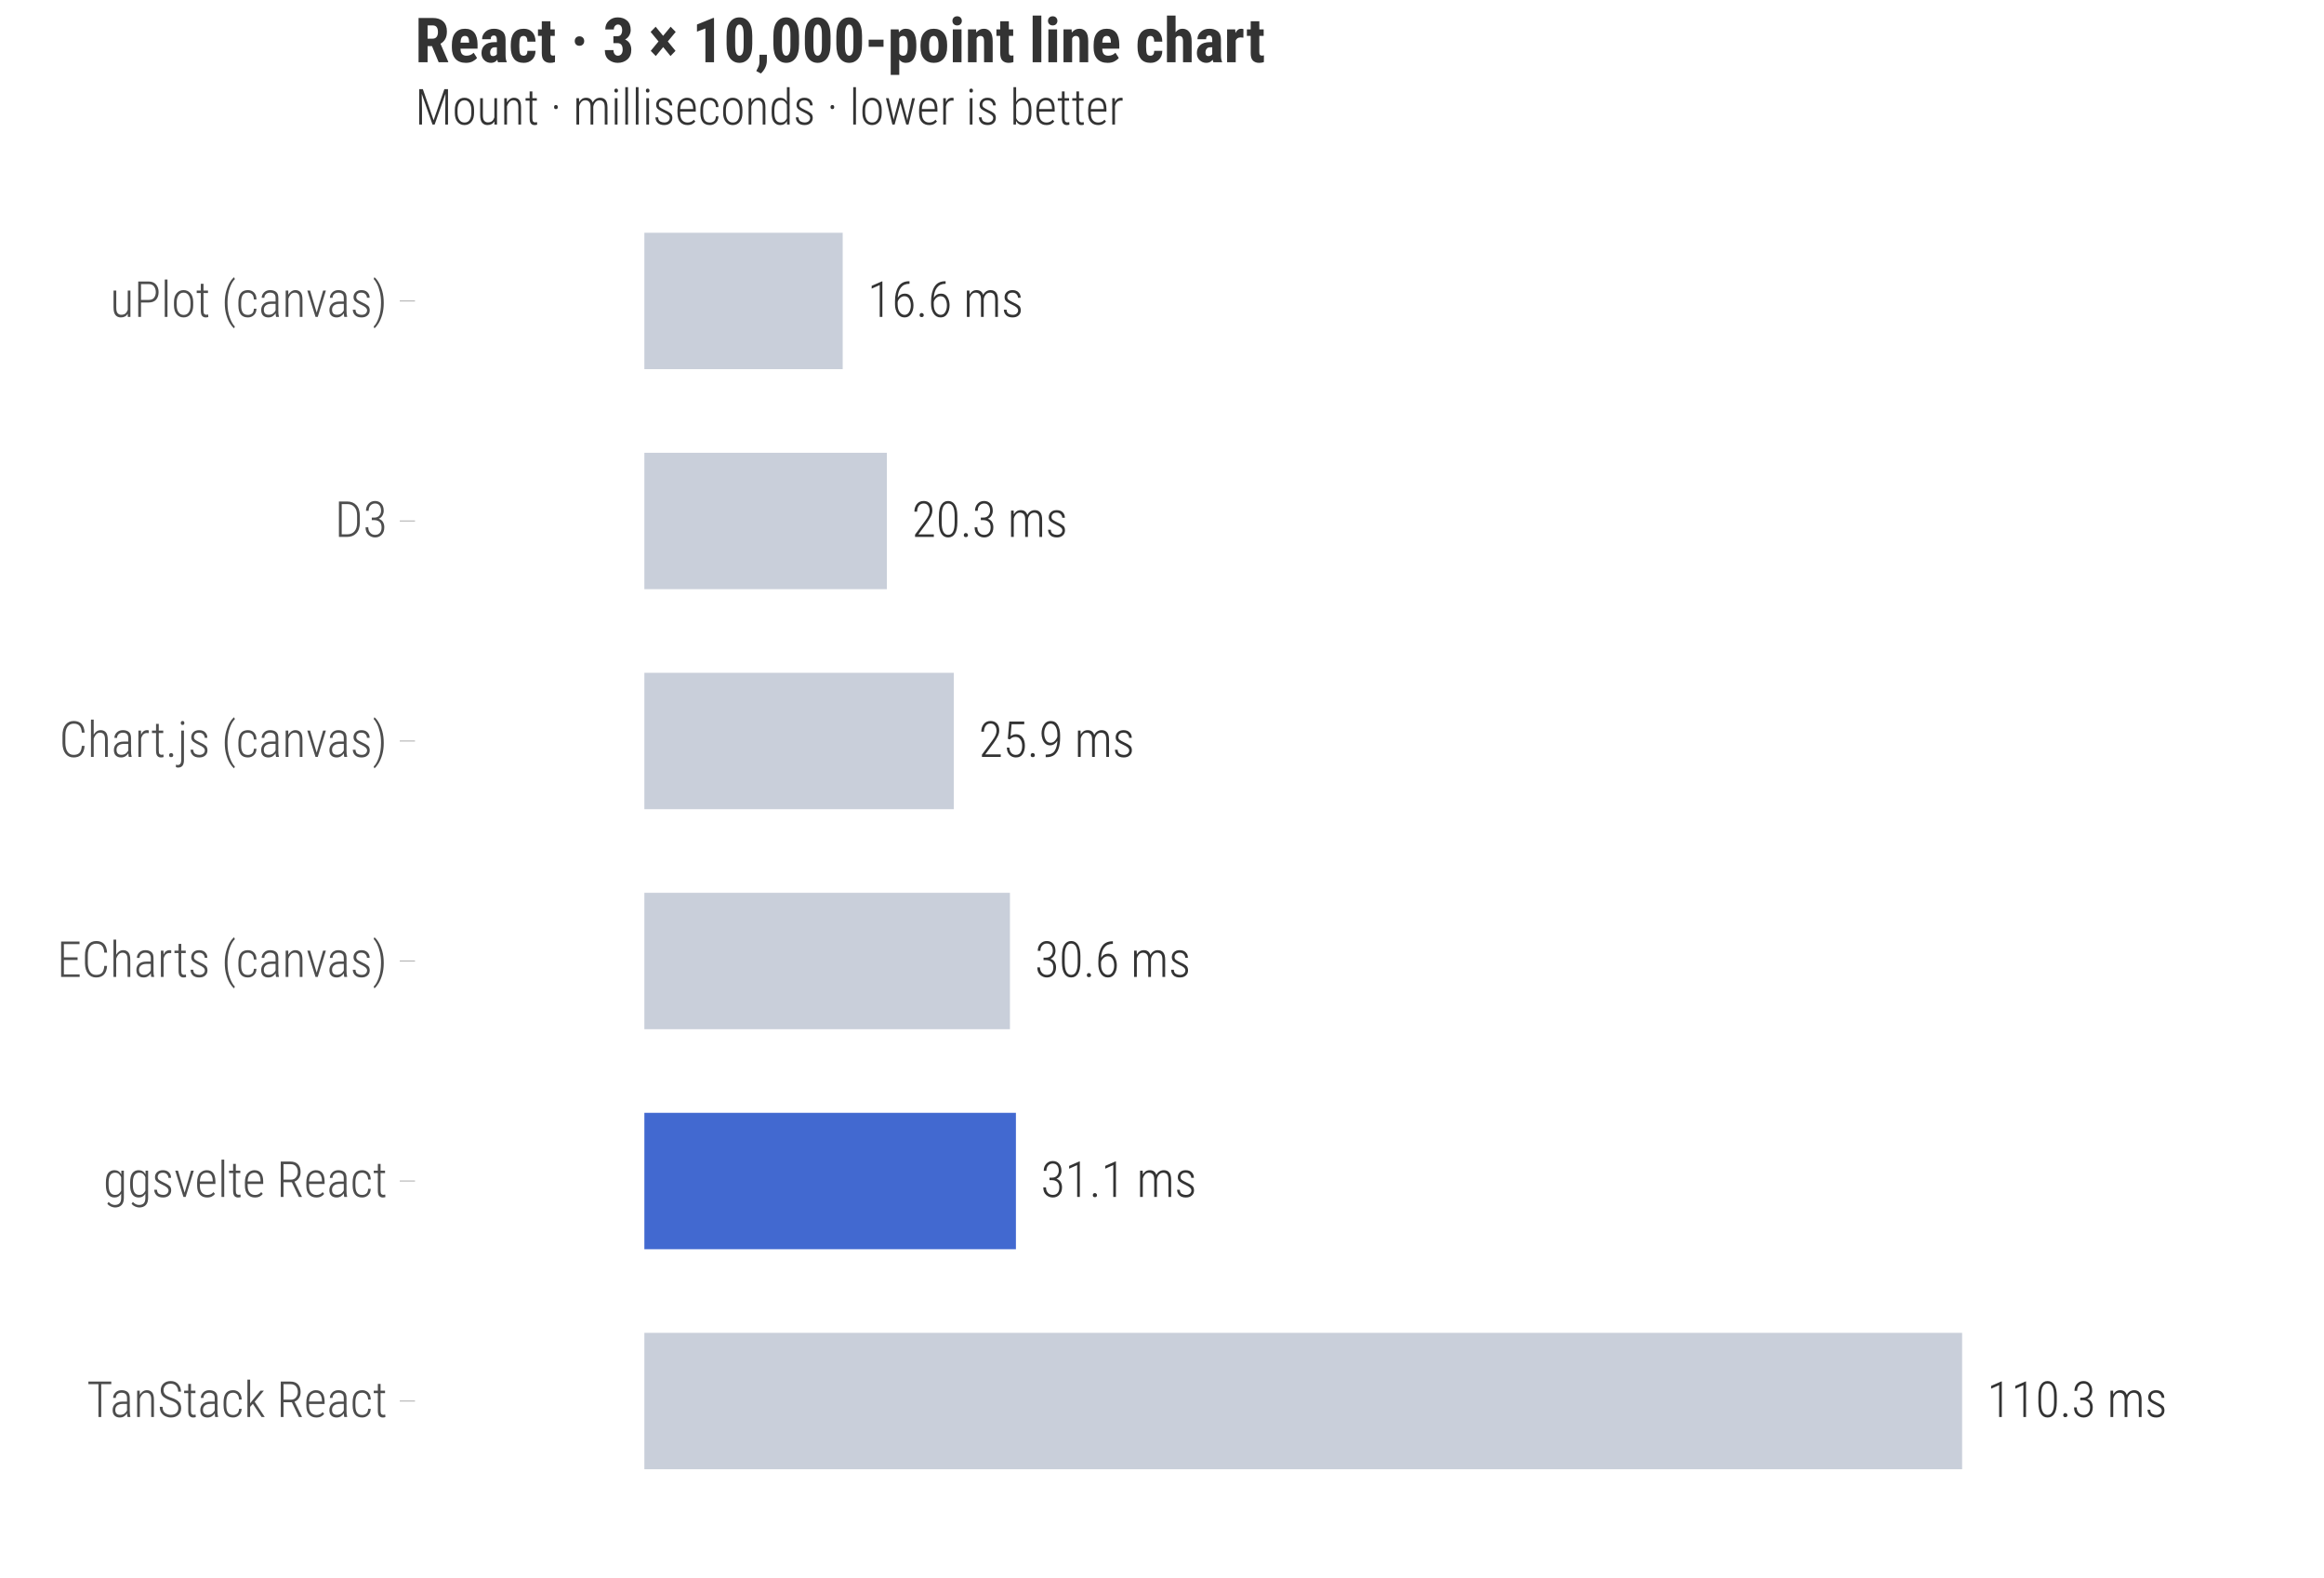
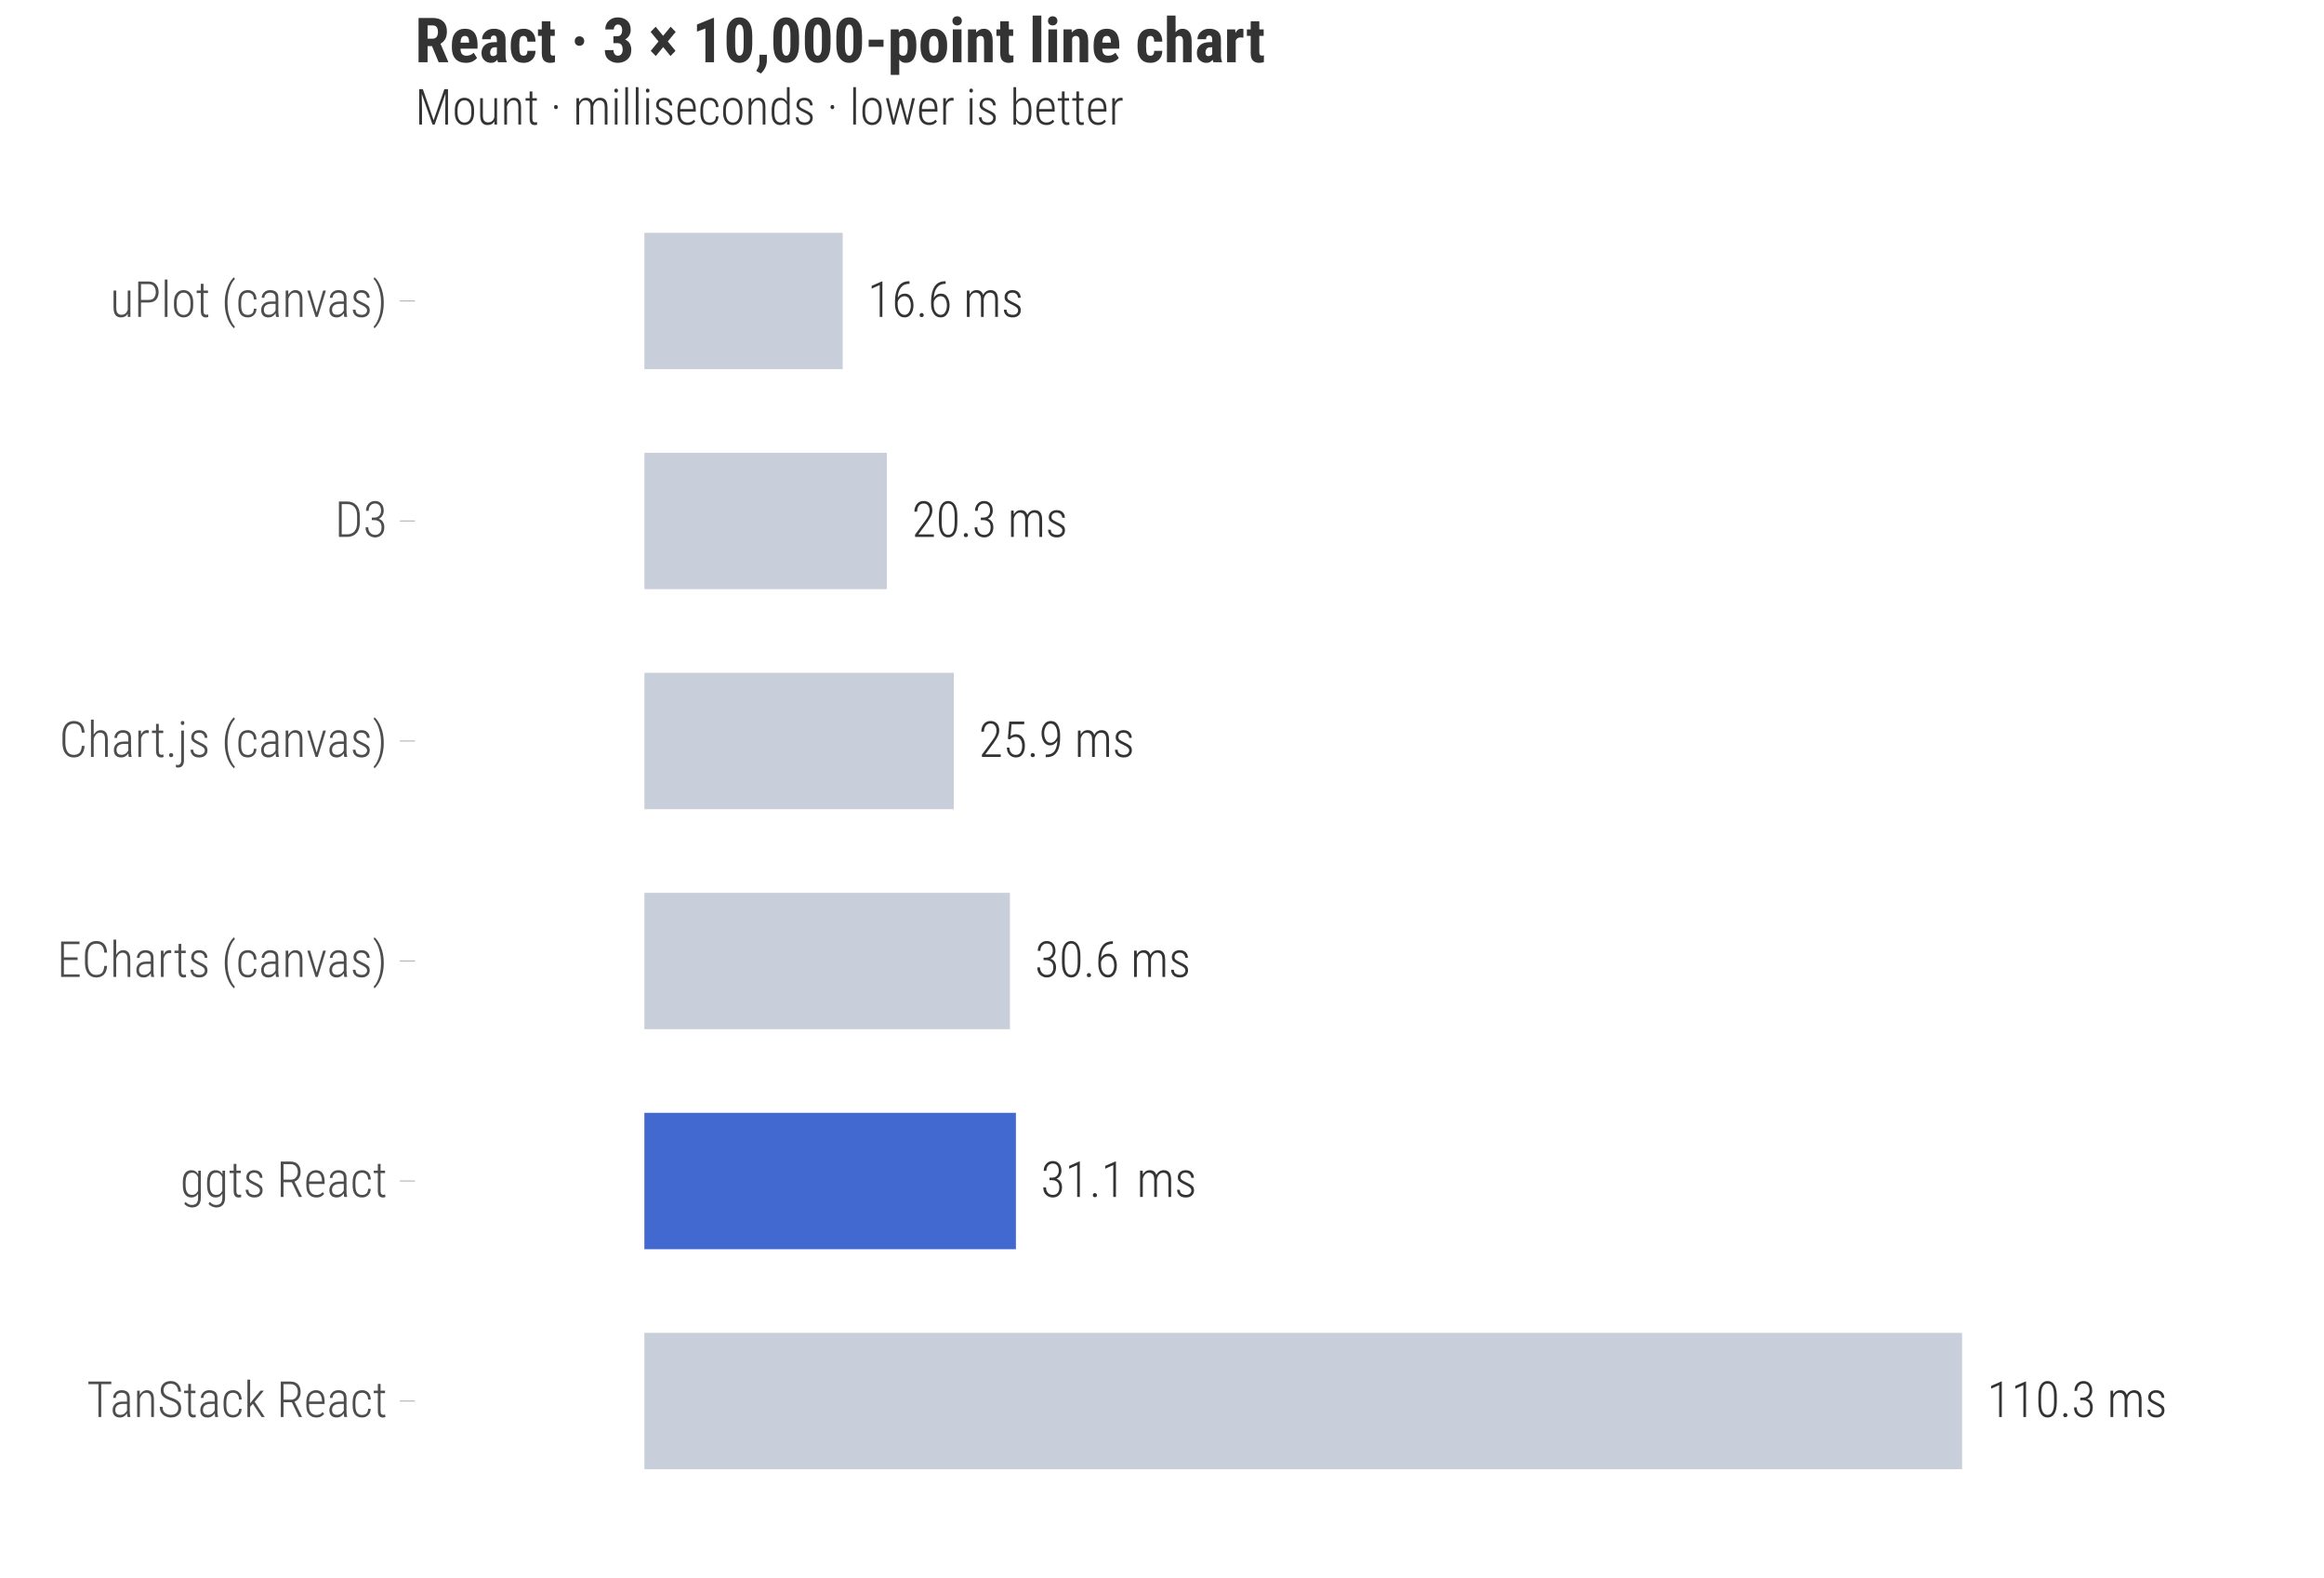
- <svg xmlns="http://www.w3.org/2000/svg" width="560" height="380" viewBox="0 0 560 380" role="img" aria-label="React · 3 × 10,000-point line chart. Mount · milliseconds · lower is better. uPlot (canvas): 16.6 ms; D3: 20.3 ms; Chart.js (canvas): 25.9 ms; ECharts (canvas): 30.6 ms; ggsvelte React: 31.1 ms; TanStack React: 110.3 ms." class="gg-plot" font-family="&quot;Roboto Condensed&quot;, &quot;Arial Narrow&quot;, Arial, sans-serif" font-size="11" font-weight="300" text-rendering="optimizeLegibility" shape-rendering="geometricPrecision">
+ <svg xmlns="http://www.w3.org/2000/svg" width="560" height="380" viewBox="0 0 560 380" role="img" aria-label="React · 3 × 10,000-point line chart. Mount · milliseconds · lower is better. uPlot (canvas): 16.6 ms; D3: 20.3 ms; Chart.js (canvas): 25.9 ms; ECharts (canvas): 30.6 ms; ggts React: 31.1 ms; TanStack React: 110.3 ms." class="gg-plot" font-family="&quot;Roboto Condensed&quot;, &quot;Arial Narrow&quot;, Arial, sans-serif" font-size="11" font-weight="300" text-rendering="optimizeLegibility" shape-rendering="geometricPrecision">
  <rect class="gg-paper" width="560" height="380" fill="var(--gg-paper, #ffffff)" />
  <text class="gg-title" x="100" y="15" font-size="15" font-weight="700" fill="var(--gg-ink, #333333)">React · 3 × 10,000-point line chart</text>
  <text class="gg-subtitle" x="100" y="30" font-size="12" font-weight="300" fill="var(--gg-ink, #333333)">Mount · milliseconds · lower is better</text>
  <defs>
    <clipPath id="gg-clip-0">
      <rect width="456" height="318" />
    </clipPath>
  </defs>
  <g class="gg-panel" data-panel="0" transform="translate(100,46)">
    <rect class="gg-panel-background" width="456" height="318" fill="var(--gg-panel, #ffffff)" />
    <g class="gg-grid" stroke="var(--gg-grid, transparent)" stroke-width="0.25" vector-effect="non-scaling-stroke">
      <line x1="55.27" y1="0" x2="55.27" y2="318" />
      <line x1="112.85" y1="0" x2="112.85" y2="318" />
      <line x1="170.42" y1="0" x2="170.42" y2="318" />
      <line x1="228" y1="0" x2="228" y2="318" />
      <line x1="285.58" y1="0" x2="285.58" y2="318" />
      <line x1="343.15" y1="0" x2="343.15" y2="318" />
      <line x1="400.73" y1="0" x2="400.73" y2="318" />
      <line x1="0" y1="26.5" x2="456" y2="26.5" />
      <line x1="0" y1="79.5" x2="456" y2="79.5" />
      <line x1="0" y1="132.5" x2="456" y2="132.5" />
      <line x1="0" y1="185.5" x2="456" y2="185.5" />
      <line x1="0" y1="238.5" x2="456" y2="238.5" />
      <line x1="0" y1="291.5" x2="456" y2="291.5" />
    </g>
    <g class="gg-marks" clip-path="url(#gg-clip-0)">
      <g class="gg-batch gg-rects" data-layer="0">
        <rect x="55.27" y="10.07" width="47.79" height="32.86" fill="#c9cfda" />
        <rect x="55.27" y="63.07" width="58.44" height="32.86" fill="#c9cfda" />
        <rect x="55.27" y="116.07" width="74.56" height="32.86" fill="#c9cfda" />
        <rect x="55.27" y="169.07" width="88.09" height="32.86" fill="#c9cfda" />
        <rect x="55.27" y="222.07" width="89.53" height="32.86" fill="#4269d0" />
        <rect x="55.27" y="275.07" width="317.53" height="32.86" fill="#c9cfda" />
      </g>
      <g class="gg-batch gg-glyphs" data-layer="1" font-size="12" text-anchor="start">
        <text x="109.06" y="26.5" dy="0.32em" fill="var(--gg-ink, #333333)">16.6 ms</text>
        <text x="119.71" y="79.5" dy="0.32em" fill="var(--gg-ink, #333333)">20.3 ms</text>
        <text x="135.83" y="132.5" dy="0.32em" fill="var(--gg-ink, #333333)">25.9 ms</text>
        <text x="149.36" y="185.5" dy="0.32em" fill="var(--gg-ink, #333333)">30.6 ms</text>
        <text x="150.8" y="238.5" dy="0.32em" fill="var(--gg-ink, #333333)">31.1 ms</text>
        <text x="378.8" y="291.5" dy="0.32em" fill="var(--gg-ink, #333333)">110.3 ms</text>
      </g>
    </g>
    <rect class="gg-panel-border" width="456" height="318" fill="none" stroke="var(--gg-panelBorder, transparent)" stroke-width="0.5" vector-effect="non-scaling-stroke" />
  </g>
  <g class="gg-axis gg-axis-y" transform="translate(100,46)">
    <g class="gg-tick" transform="translate(0,26.5)">
      <line x2="-3.67" stroke="var(--gg-tickColor, #b3b3b3)" stroke-width="0.25" vector-effect="non-scaling-stroke" />
      <text x="-6.67" dy="0.32em" text-anchor="end" fill="var(--gg-axisText, #4d4d4d)" font-size="12" font-weight="300">uPlot (canvas)</text>
    </g>
    <g class="gg-tick" transform="translate(0,79.5)">
      <line x2="-3.67" stroke="var(--gg-tickColor, #b3b3b3)" stroke-width="0.25" vector-effect="non-scaling-stroke" />
      <text x="-6.67" dy="0.32em" text-anchor="end" fill="var(--gg-axisText, #4d4d4d)" font-size="12" font-weight="300">D3</text>
    </g>
    <g class="gg-tick" transform="translate(0,132.5)">
      <line x2="-3.67" stroke="var(--gg-tickColor, #b3b3b3)" stroke-width="0.25" vector-effect="non-scaling-stroke" />
      <text x="-6.67" dy="0.32em" text-anchor="end" fill="var(--gg-axisText, #4d4d4d)" font-size="12" font-weight="300">Chart.js (canvas)</text>
    </g>
    <g class="gg-tick" transform="translate(0,185.5)">
      <line x2="-3.67" stroke="var(--gg-tickColor, #b3b3b3)" stroke-width="0.25" vector-effect="non-scaling-stroke" />
      <text x="-6.67" dy="0.32em" text-anchor="end" fill="var(--gg-axisText, #4d4d4d)" font-size="12" font-weight="300">ECharts (canvas)</text>
    </g>
    <g class="gg-tick" transform="translate(0,238.5)">
      <line x2="-3.67" stroke="var(--gg-tickColor, #b3b3b3)" stroke-width="0.25" vector-effect="non-scaling-stroke" />
-       <text x="-6.67" dy="0.32em" text-anchor="end" fill="var(--gg-axisText, #4d4d4d)" font-size="12" font-weight="300">ggsvelte React</text>
+       <text x="-6.67" dy="0.32em" text-anchor="end" fill="var(--gg-axisText, #4d4d4d)" font-size="12" font-weight="300">ggts React</text>
    </g>
    <g class="gg-tick" transform="translate(0,291.5)">
      <line x2="-3.67" stroke="var(--gg-tickColor, #b3b3b3)" stroke-width="0.25" vector-effect="non-scaling-stroke" />
      <text x="-6.67" dy="0.32em" text-anchor="end" fill="var(--gg-axisText, #4d4d4d)" font-size="12" font-weight="300">TanStack React</text>
    </g>
  </g>
</svg>
